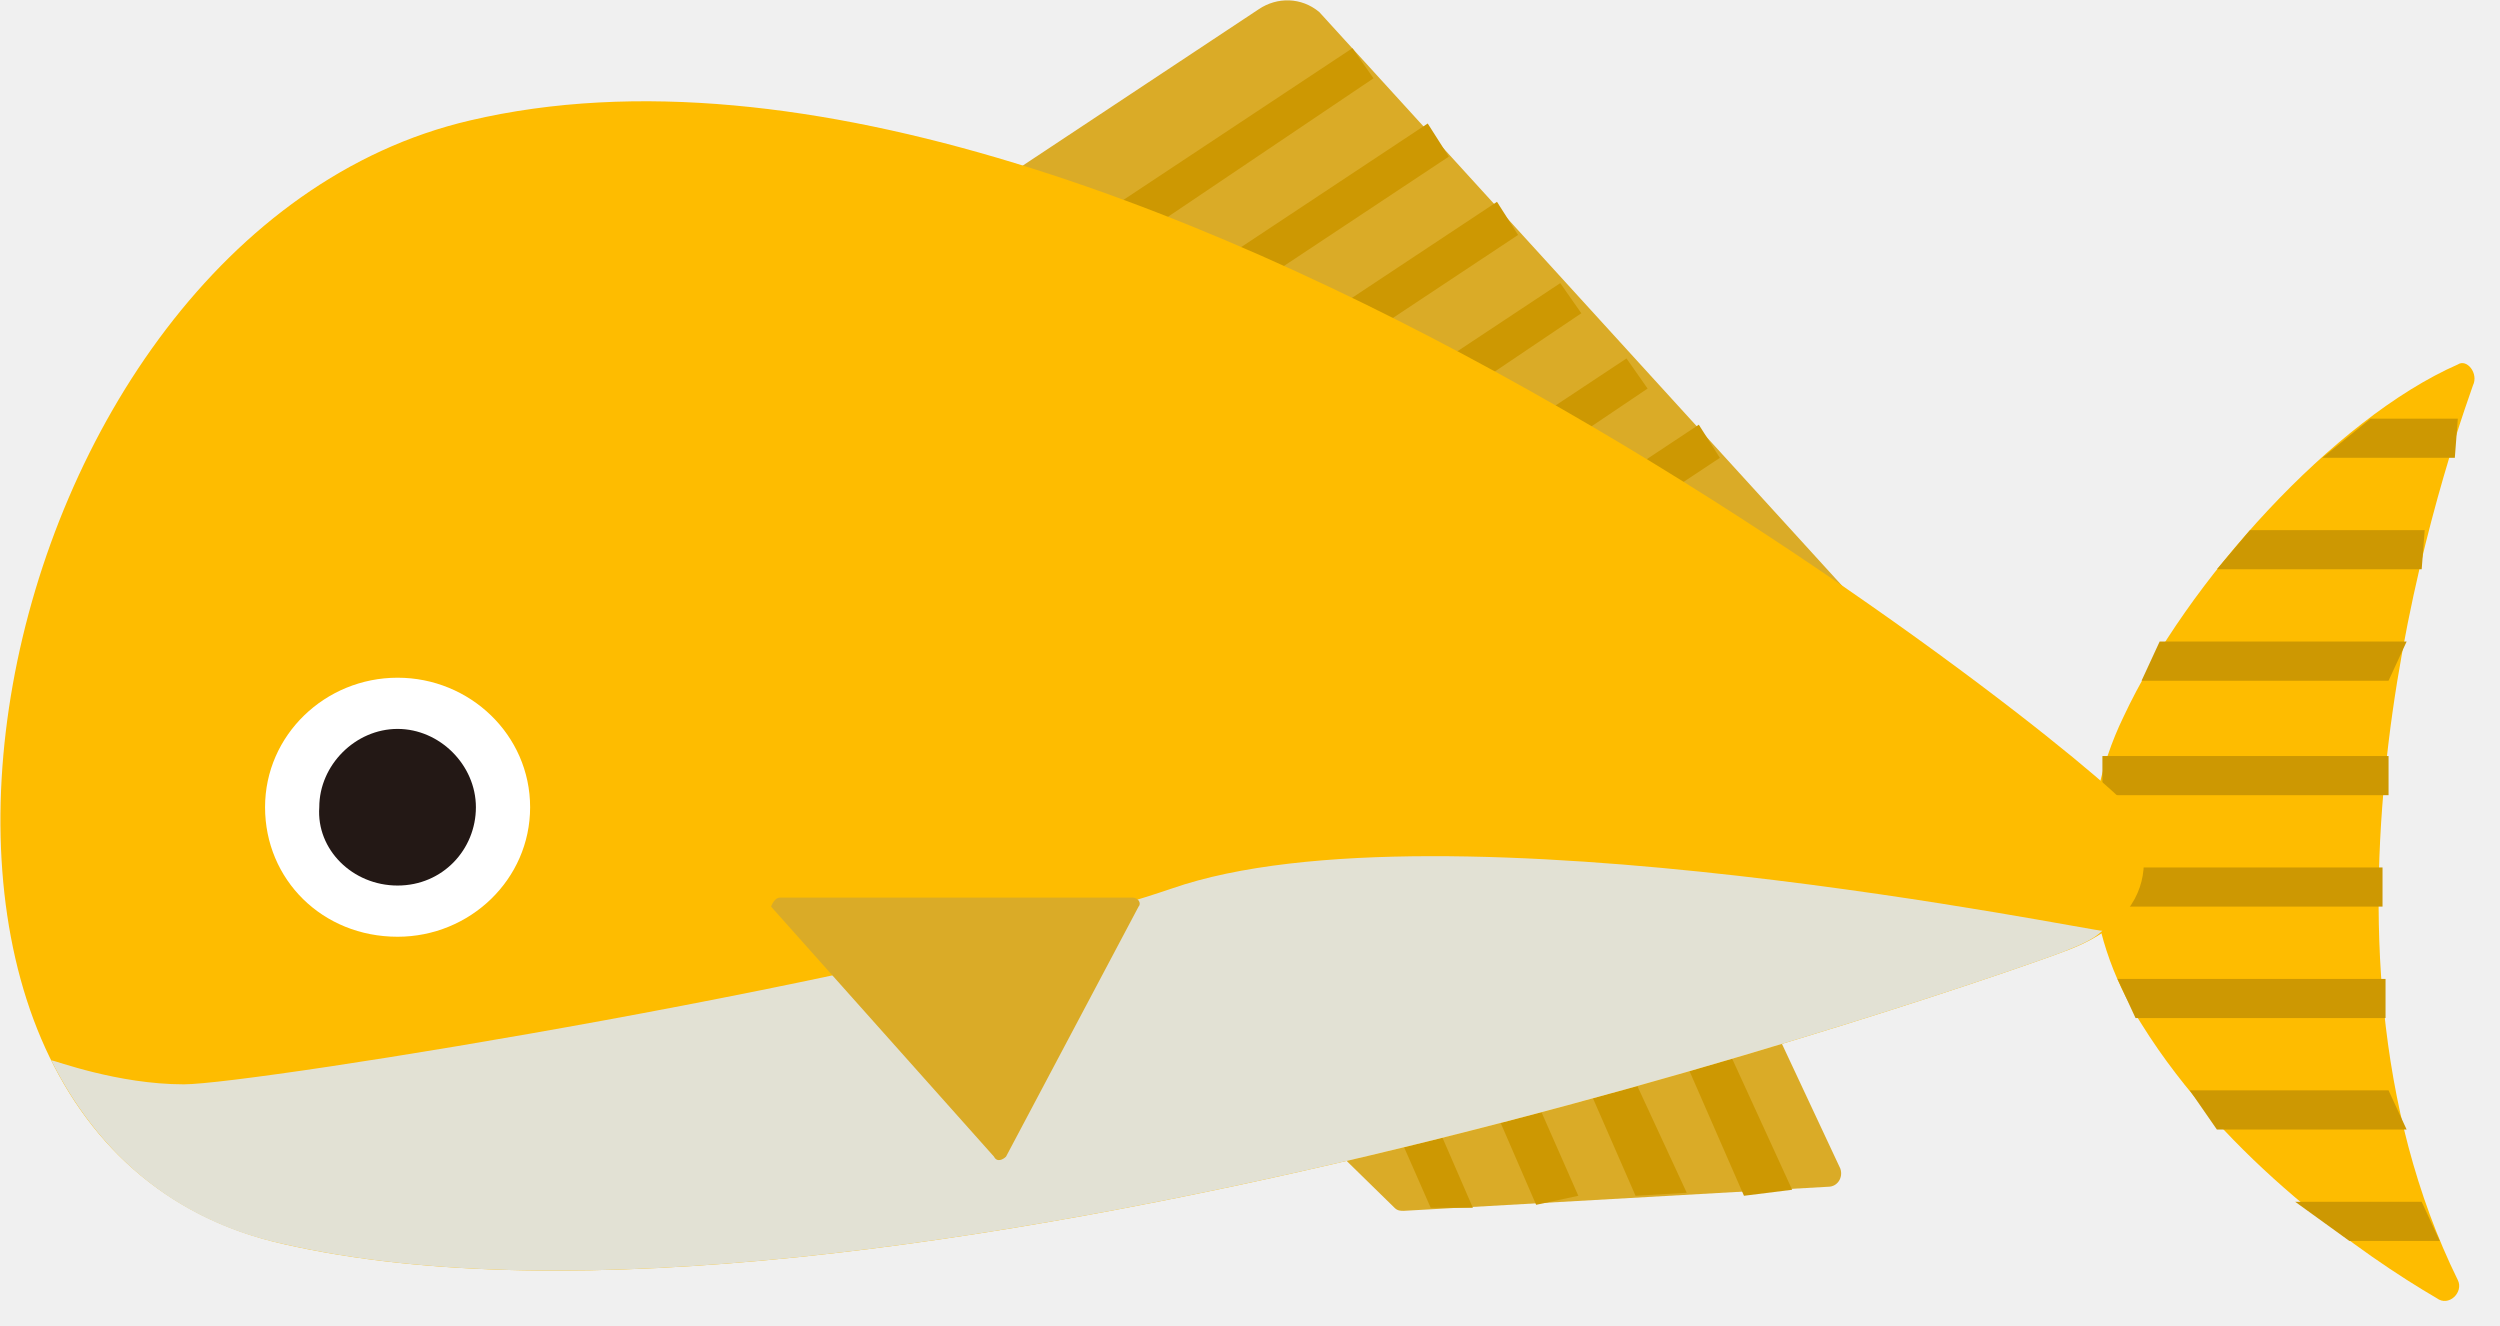
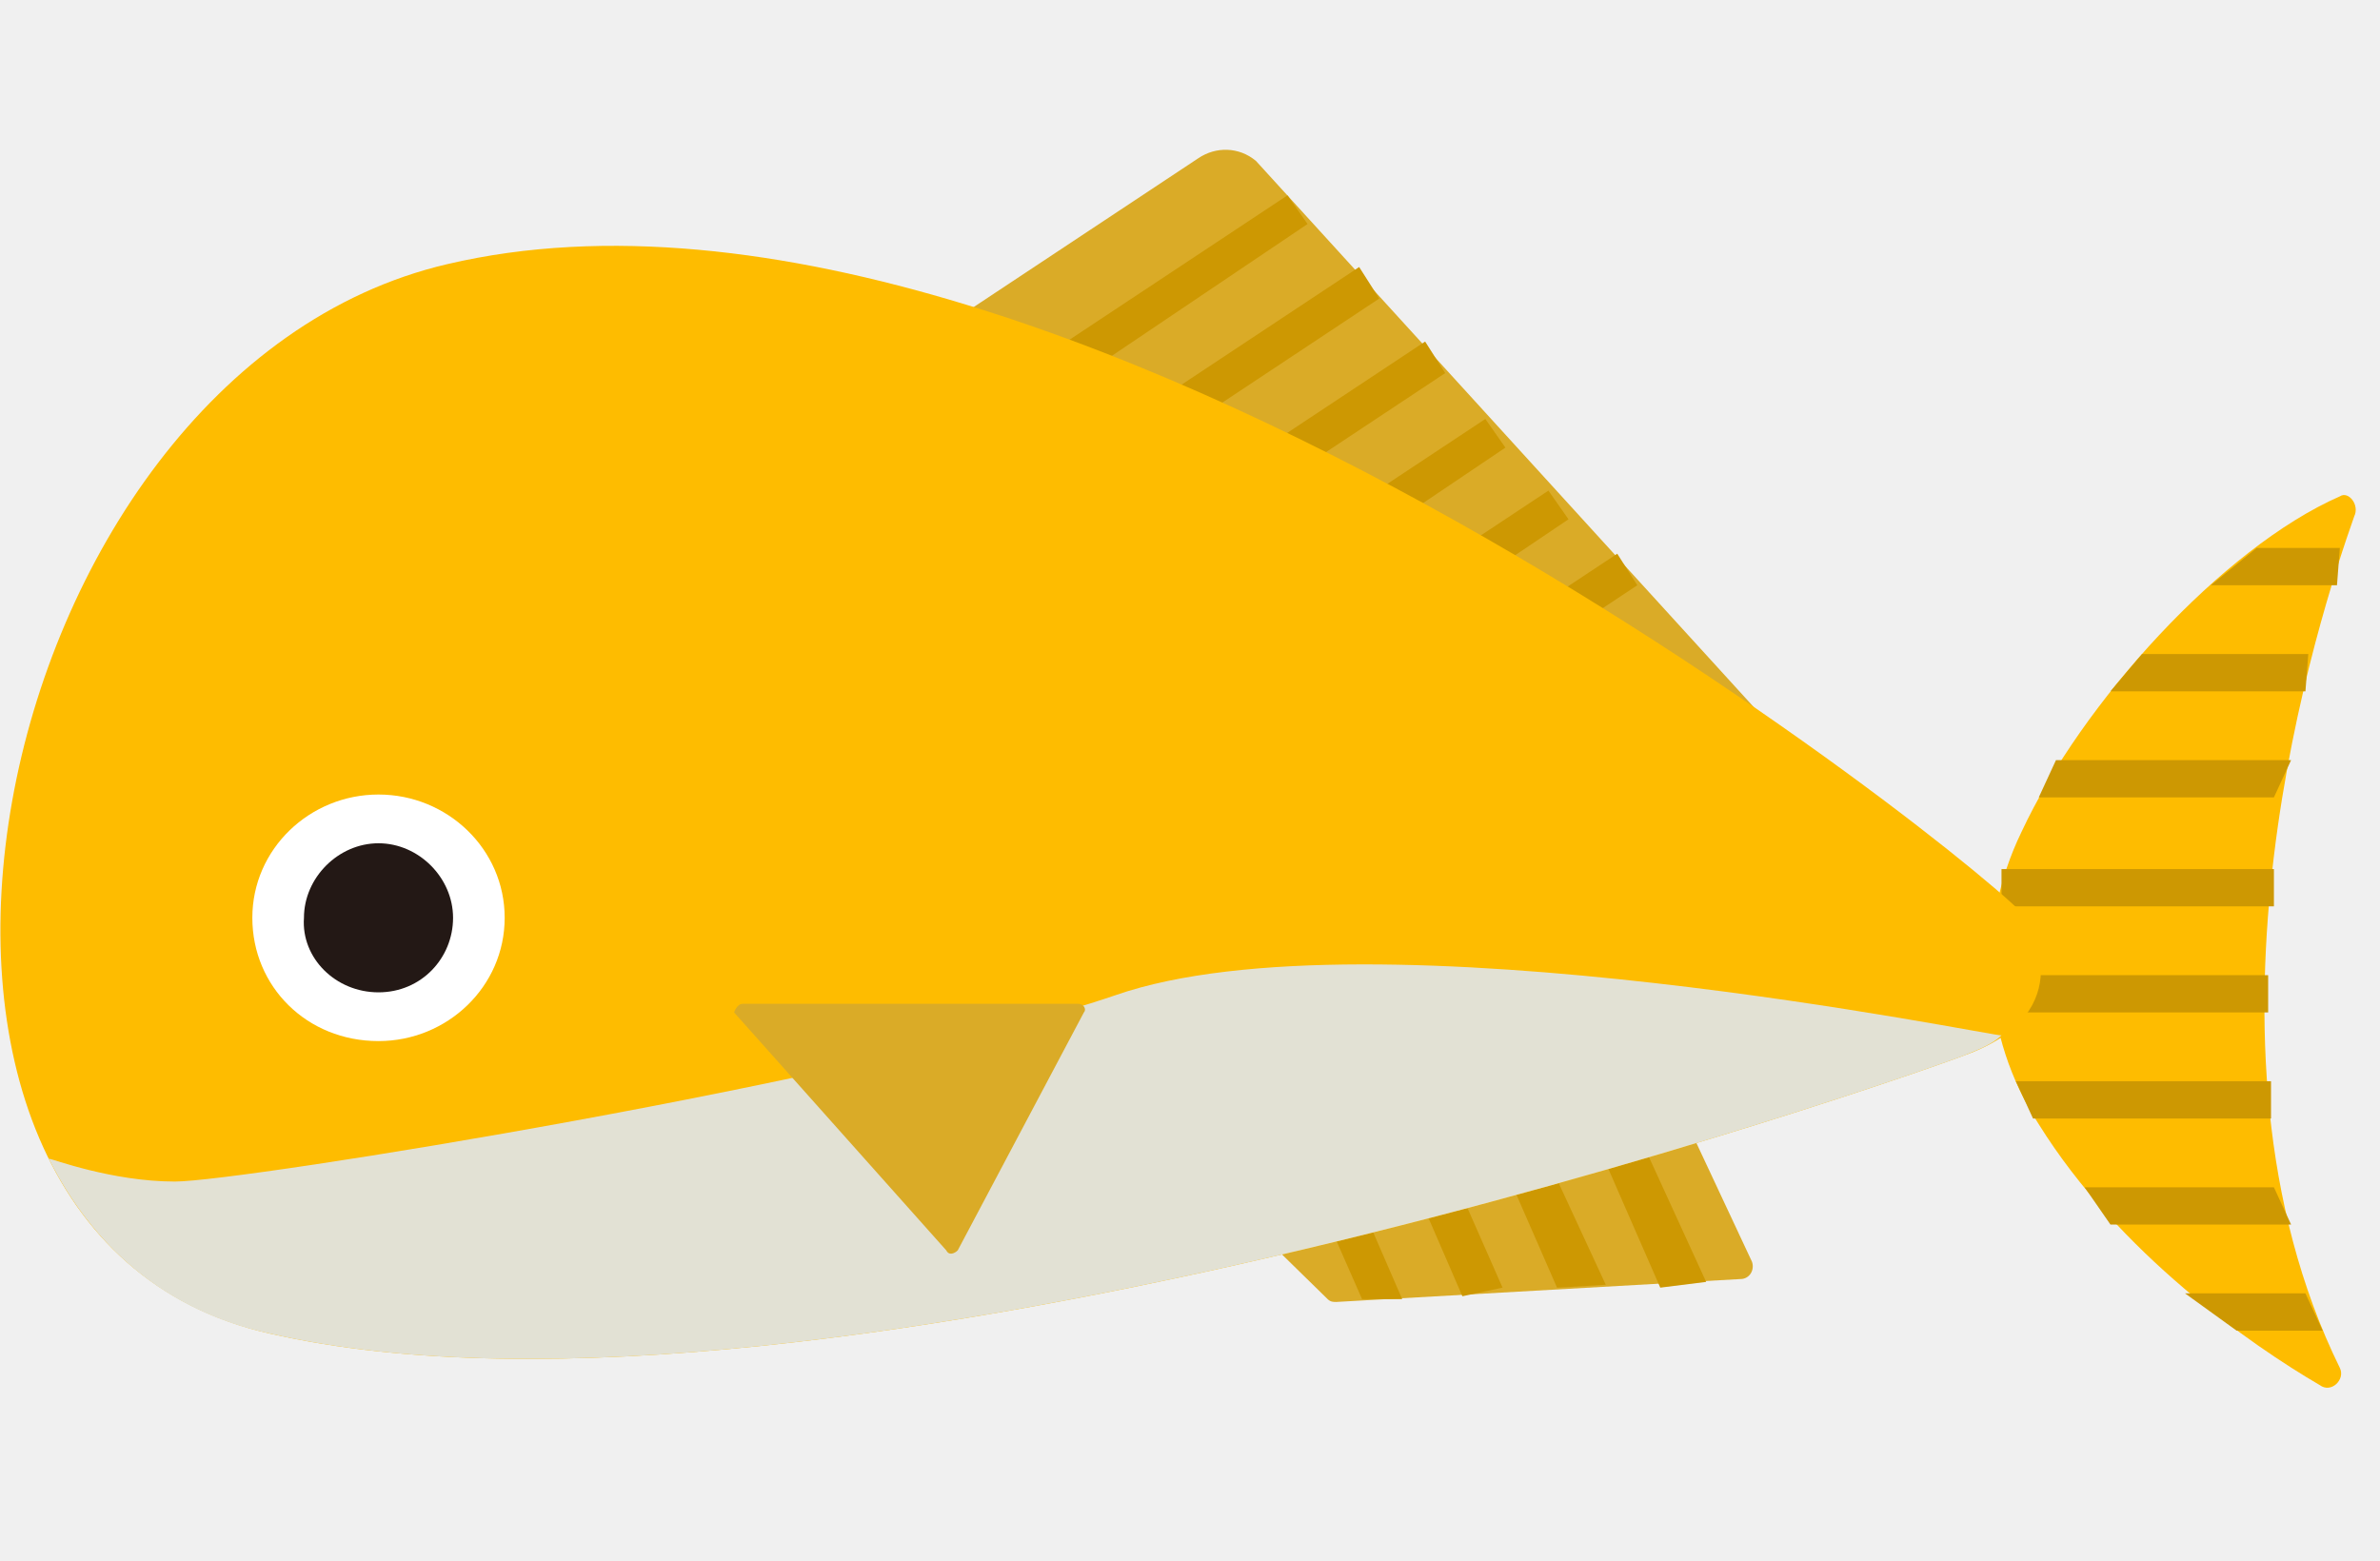
- <svg xmlns="http://www.w3.org/2000/svg" version="1.1" id="レイヤー_1" x="0px" y="0px" viewBox="0 0 83 44" style="enable-background:new 0 0 83 44;" xml:space="preserve">
-   <style type="text/css">
- 	.st0{fill:#FEBC00;}
- 	.st1{fill:#DAAB27;}
- 	.st2{fill:#CD9802;}
- 	.st3{fill:#E2E1D4;}
- 	.st4{fill:#FFFFFF;}
- 	.st5{fill:#231815;}
- </style>
-   <path id="尻尾_xFF08_濃_xFF09_" class="st0" d="M70.5,23.8c2.1-4.5,7-9.9,11.1-11.7c0.3-0.2,0.7,0.3,0.5,0.7  c-1.2,3.4-6.1,18.3-0.5,29.7c0.2,0.4-0.3,0.9-0.7,0.6c-2.4-1.4-7-4.6-9.8-9.1C69.1,30.9,68.9,27.1,70.5,23.8L70.5,23.8z" />
-   <g id="ひれ_xFF08_中_xFF09_">
-     <path class="st1" d="M59,21.9L34,8.3c-1.1-0.6-1.2-2-0.2-2.7l8-5.3c0.6-0.4,1.4-0.4,2,0.1l18.5,20.3c0.7,0.5,0.9,1.4,0.5,2   l-1.5-1.4C60.8,22,59.8,22.3,59,21.9z" />
-     <path class="st1" d="M60.7,39.4l-14.1,0.8c-0.1,0-0.2,0-0.3-0.1l-4.7-4.6c-0.2-0.2-0.1-0.6,0.3-0.6l16.6-1c0.2,0,0.3,0.1,0.4,0.2   l2.2,4.7C61.2,39.1,61,39.4,60.7,39.4z" />
+ <svg xmlns="http://www.w3.org/2000/svg" width="122" height="80" viewBox="0 0 122 80" fill="none">
+   <g clip-path="url(#clip0_1049_1980)">
+     <path d="M103.626 42.646C106.713 36.031 113.916 28.094 119.942 25.448C120.383 25.154 120.971 25.889 120.677 26.477C118.913 31.475 111.711 53.376 119.942 70.133C120.236 70.721 119.501 71.456 118.913 71.014C115.386 68.957 108.624 64.253 104.508 57.639C101.569 53.082 101.275 47.496 103.626 42.646Z" fill="#FEBC00" />
+     <path d="M86.723 39.853L49.976 19.862C48.359 18.98 48.212 16.923 49.682 15.894L61.441 8.103C62.323 7.515 63.499 7.515 64.381 8.25L91.573 38.089C92.602 38.824 92.896 40.147 92.308 41.029L90.104 38.971C89.369 40 87.899 40.441 86.723 39.853Z" fill="#DAAB27" />
+     <path d="M89.222 65.576L68.496 66.751C68.349 66.751 68.202 66.751 68.055 66.605L61.147 59.843C60.853 59.549 61 58.961 61.588 58.961L85.988 57.491C86.282 57.491 86.429 57.638 86.576 57.785L89.81 64.694C89.957 65.135 89.663 65.576 89.222 65.576Z" fill="#DAAB27" />
+     <path d="M119.795 30.005H113.328L115.679 28.094H119.942L119.795 30.005Z" fill="#CD9802" />
+     <path d="M118.178 35.444H108.183L109.8 33.533H118.325L118.178 35.444Z" fill="#CD9802" />
+     <path d="M67.026 11.485L53.062 20.892L54.238 17.805L65.997 10.015L67.026 11.485Z" fill="#CD9802" />
+     <path d="M70.701 15.306L56.737 24.567L57.913 21.48L69.672 13.69L70.701 15.306Z" fill="#CD9802" />
+     <path d="M74.082 19.128L60.118 28.388L61.294 25.302L73.053 17.511L74.082 19.128Z" fill="#CD9802" />
+     <path d="M87.458 65.723L80.255 49.996L79.52 53.229L85.106 66.017L87.458 65.723Z" fill="#CD9802" />
+     <path d="M82.313 65.87L74.964 49.996L74.229 53.229L79.814 66.017L82.313 65.87Z" fill="#CD9802" />
+     <path d="M77.021 66.017L69.966 49.996L69.231 53.229L74.963 66.458L77.021 66.017Z" fill="#CD9802" />
+     <path d="M71.877 66.605L64.674 49.996L63.94 53.229L69.819 66.605H71.877Z" fill="#CD9802" />
+     <path d="M77.168 22.949L63.205 32.357L64.38 29.27L76.139 21.48L77.168 22.949Z" fill="#CD9802" />
+     <path d="M80.402 26.624L66.439 36.031L67.614 32.945L79.373 25.154L80.402 26.624Z" fill="#CD9802" />
+     <path d="M83.93 30.005L69.966 39.265L71.142 36.178L82.901 28.388L83.93 30.005Z" fill="#CD9802" />
+     <path d="M116.561 40.882H104.508L105.39 38.971H117.443L116.561 40.882Z" fill="#CD9802" />
+     <path d="M116.562 44.557H102.598V46.468H116.562V44.557Z" fill="#CD9802" />
+     <path d="M116.267 51.907H103.333L104.214 49.996H116.267V51.907Z" fill="#CD9802" />
+     <path d="M116.267 57.345H104.214L103.333 55.434H116.414V57.345H116.267Z" fill="#CD9802" />
+     <path d="M117.443 62.783H108.183L106.86 60.873H116.561L117.443 62.783Z" fill="#CD9802" />
+     <path d="M119.06 68.222H114.651L112.005 66.311H118.178L119.06 68.222Z" fill="#CD9802" />
+     <path d="M100.687 54.111C98.041 55.14 42.038 74.836 13.817 68.369C-9.554 63.077 -1.029 19.128 22.93 13.542C55.414 5.899 105.537 47.496 103.92 47.203C103.92 47.203 106.86 51.906 100.687 54.111Z" fill="#FEBC00" />
+     <path d="M57.178 51.024C44.244 55.434 12.347 60.578 8.966 60.578C5.733 60.578 2.646 59.402 2.499 59.402C4.704 63.812 8.379 67.193 13.817 68.369C42.039 74.836 98.041 55.14 100.687 54.111C101.422 53.817 102.157 53.523 102.598 53.082C102.598 53.229 70.26 46.468 57.178 51.024Z" fill="#E2E1D4" />
+     <path d="M19.402 53.376C22.93 53.376 25.87 50.583 25.87 47.055C25.87 43.528 22.93 40.735 19.402 40.735C15.875 40.735 12.935 43.528 12.935 47.055C12.935 50.583 15.728 53.376 19.402 53.376Z" fill="white" />
+     <path d="M19.402 50.877C21.607 50.877 23.224 49.113 23.224 47.056C23.224 44.998 21.46 43.234 19.402 43.234C17.345 43.234 15.581 44.998 15.581 47.056C15.434 49.113 17.198 50.877 19.402 50.877Z" fill="#231815" />
+     <path d="M38.07 51.465H55.267C55.561 51.465 55.708 51.759 55.561 51.906L49.094 64.106C48.947 64.253 48.653 64.4 48.506 64.106L37.629 51.906C37.629 51.906 37.776 51.465 38.07 51.465Z" fill="#DAAB27" />
  </g>
-   <g id="模様_xFF08_濃_xFF09_">
-     <path class="st2" d="M81.5,15.2h-4.4l1.6-1.3h2.9L81.5,15.2L81.5,15.2z" />
-     <path class="st2" d="M80.4,18.9h-6.8l1.1-1.3h5.8L80.4,18.9L80.4,18.9z" />
-     <path class="st2" d="M45.6,2.6L36.1,9l0.8-2.1l8-5.3L45.6,2.6z" />
-     <path class="st2" d="M48.1,5.2l-9.5,6.3l0.8-2.1l8-5.3L48.1,5.2z" />
-     <path class="st2" d="M50.4,7.8l-9.5,6.3l0.8-2.1l8-5.3L50.4,7.8z" />
-     <path class="st2" d="M59.5,39.5l-4.9-10.7L54.1,31l3.8,8.7L59.5,39.5z" />
-     <path class="st2" d="M56,39.6l-5-10.8L50.5,31l3.8,8.7L56,39.6z" />
-     <path class="st2" d="M52.4,39.7l-4.8-10.9L47.1,31l3.9,9L52.4,39.7z" />
-     <path class="st2" d="M48.9,40.1L44,28.8L43.5,31l4,9.1H48.9z" />
-     <path class="st2" d="M52.5,10.4L43,16.8l0.8-2.1l8-5.3L52.5,10.4z" />
-     <path class="st2" d="M54.7,12.9l-9.5,6.4l0.8-2.1l8-5.3L54.7,12.9z" />
-     <path class="st2" d="M57.1,15.2l-9.5,6.3l0.8-2.1l8-5.3L57.1,15.2z" />
-     <path class="st2" d="M79.3,22.6h-8.2l0.6-1.3h8.2L79.3,22.6z" />
-     <path class="st2" d="M79.3,25.1h-9.5v1.3h9.5V25.1z" />
-     <path class="st2" d="M79.1,30.1h-8.8l0.6-1.3h8.2C79.1,28.8,79.1,30.1,79.1,30.1z" />
-     <path class="st2" d="M79.1,33.8h-8.2l-0.6-1.3h8.9v1.3H79.1z" />
-     <path class="st2" d="M79.9,37.5h-6.3l-0.9-1.3h6.6L79.9,37.5z" />
-     <path class="st2" d="M81,41.2h-3l-1.8-1.3h4.2L81,41.2z" />
-   </g>
-   <path id="本体_xFF08_薄_xFF09_" class="st0" d="M68.5,31.6c-1.8,0.7-39.9,14.1-59.1,9.7C-6.5,37.7-0.7,7.8,15.6,4  c22.1-5.2,56.2,23.1,55.1,22.9C70.7,26.9,72.7,30.1,68.5,31.6z" />
-   <g id="色変わらん">
-     <path class="st3" d="M38.9,29.5C30.1,32.5,8.4,36,6.1,36c-2.2,0-4.3-0.8-4.4-0.8c1.5,3,4,5.3,7.7,6.1c19.2,4.4,57.3-9,59.1-9.7   c0.5-0.2,1-0.4,1.3-0.7l0,0C69.8,31,47.8,26.4,38.9,29.5z" />
-     <path class="st4" d="M13.2,31.1c2.4,0,4.4-1.9,4.4-4.3s-2-4.3-4.4-4.3s-4.4,1.9-4.4,4.3S10.7,31.1,13.2,31.1z" />
-     <path class="st5" d="M13.2,29.4c1.5,0,2.6-1.2,2.6-2.6s-1.2-2.6-2.6-2.6s-2.6,1.2-2.6,2.6C10.5,28.2,11.7,29.4,13.2,29.4z" />
-   </g>
-   <path id="ひれ_xFF08_中_xFF09__00000102533547154253612870000016449571340093733274_" class="st1" d="M25.9,29.8L25.9,29.8h11.7  c0.2,0,0.3,0.2,0.2,0.3l-4.4,8.3c-0.1,0.1-0.3,0.2-0.4,0l-7.4-8.3C25.6,30.1,25.7,29.8,25.9,29.8L25.9,29.8z" />
+   <defs>
+     <clipPath id="clip0_1049_1980">
+       <rect width="122" height="64.675" fill="white" transform="translate(0 7.6626)" />
+     </clipPath>
+   </defs>
</svg>
